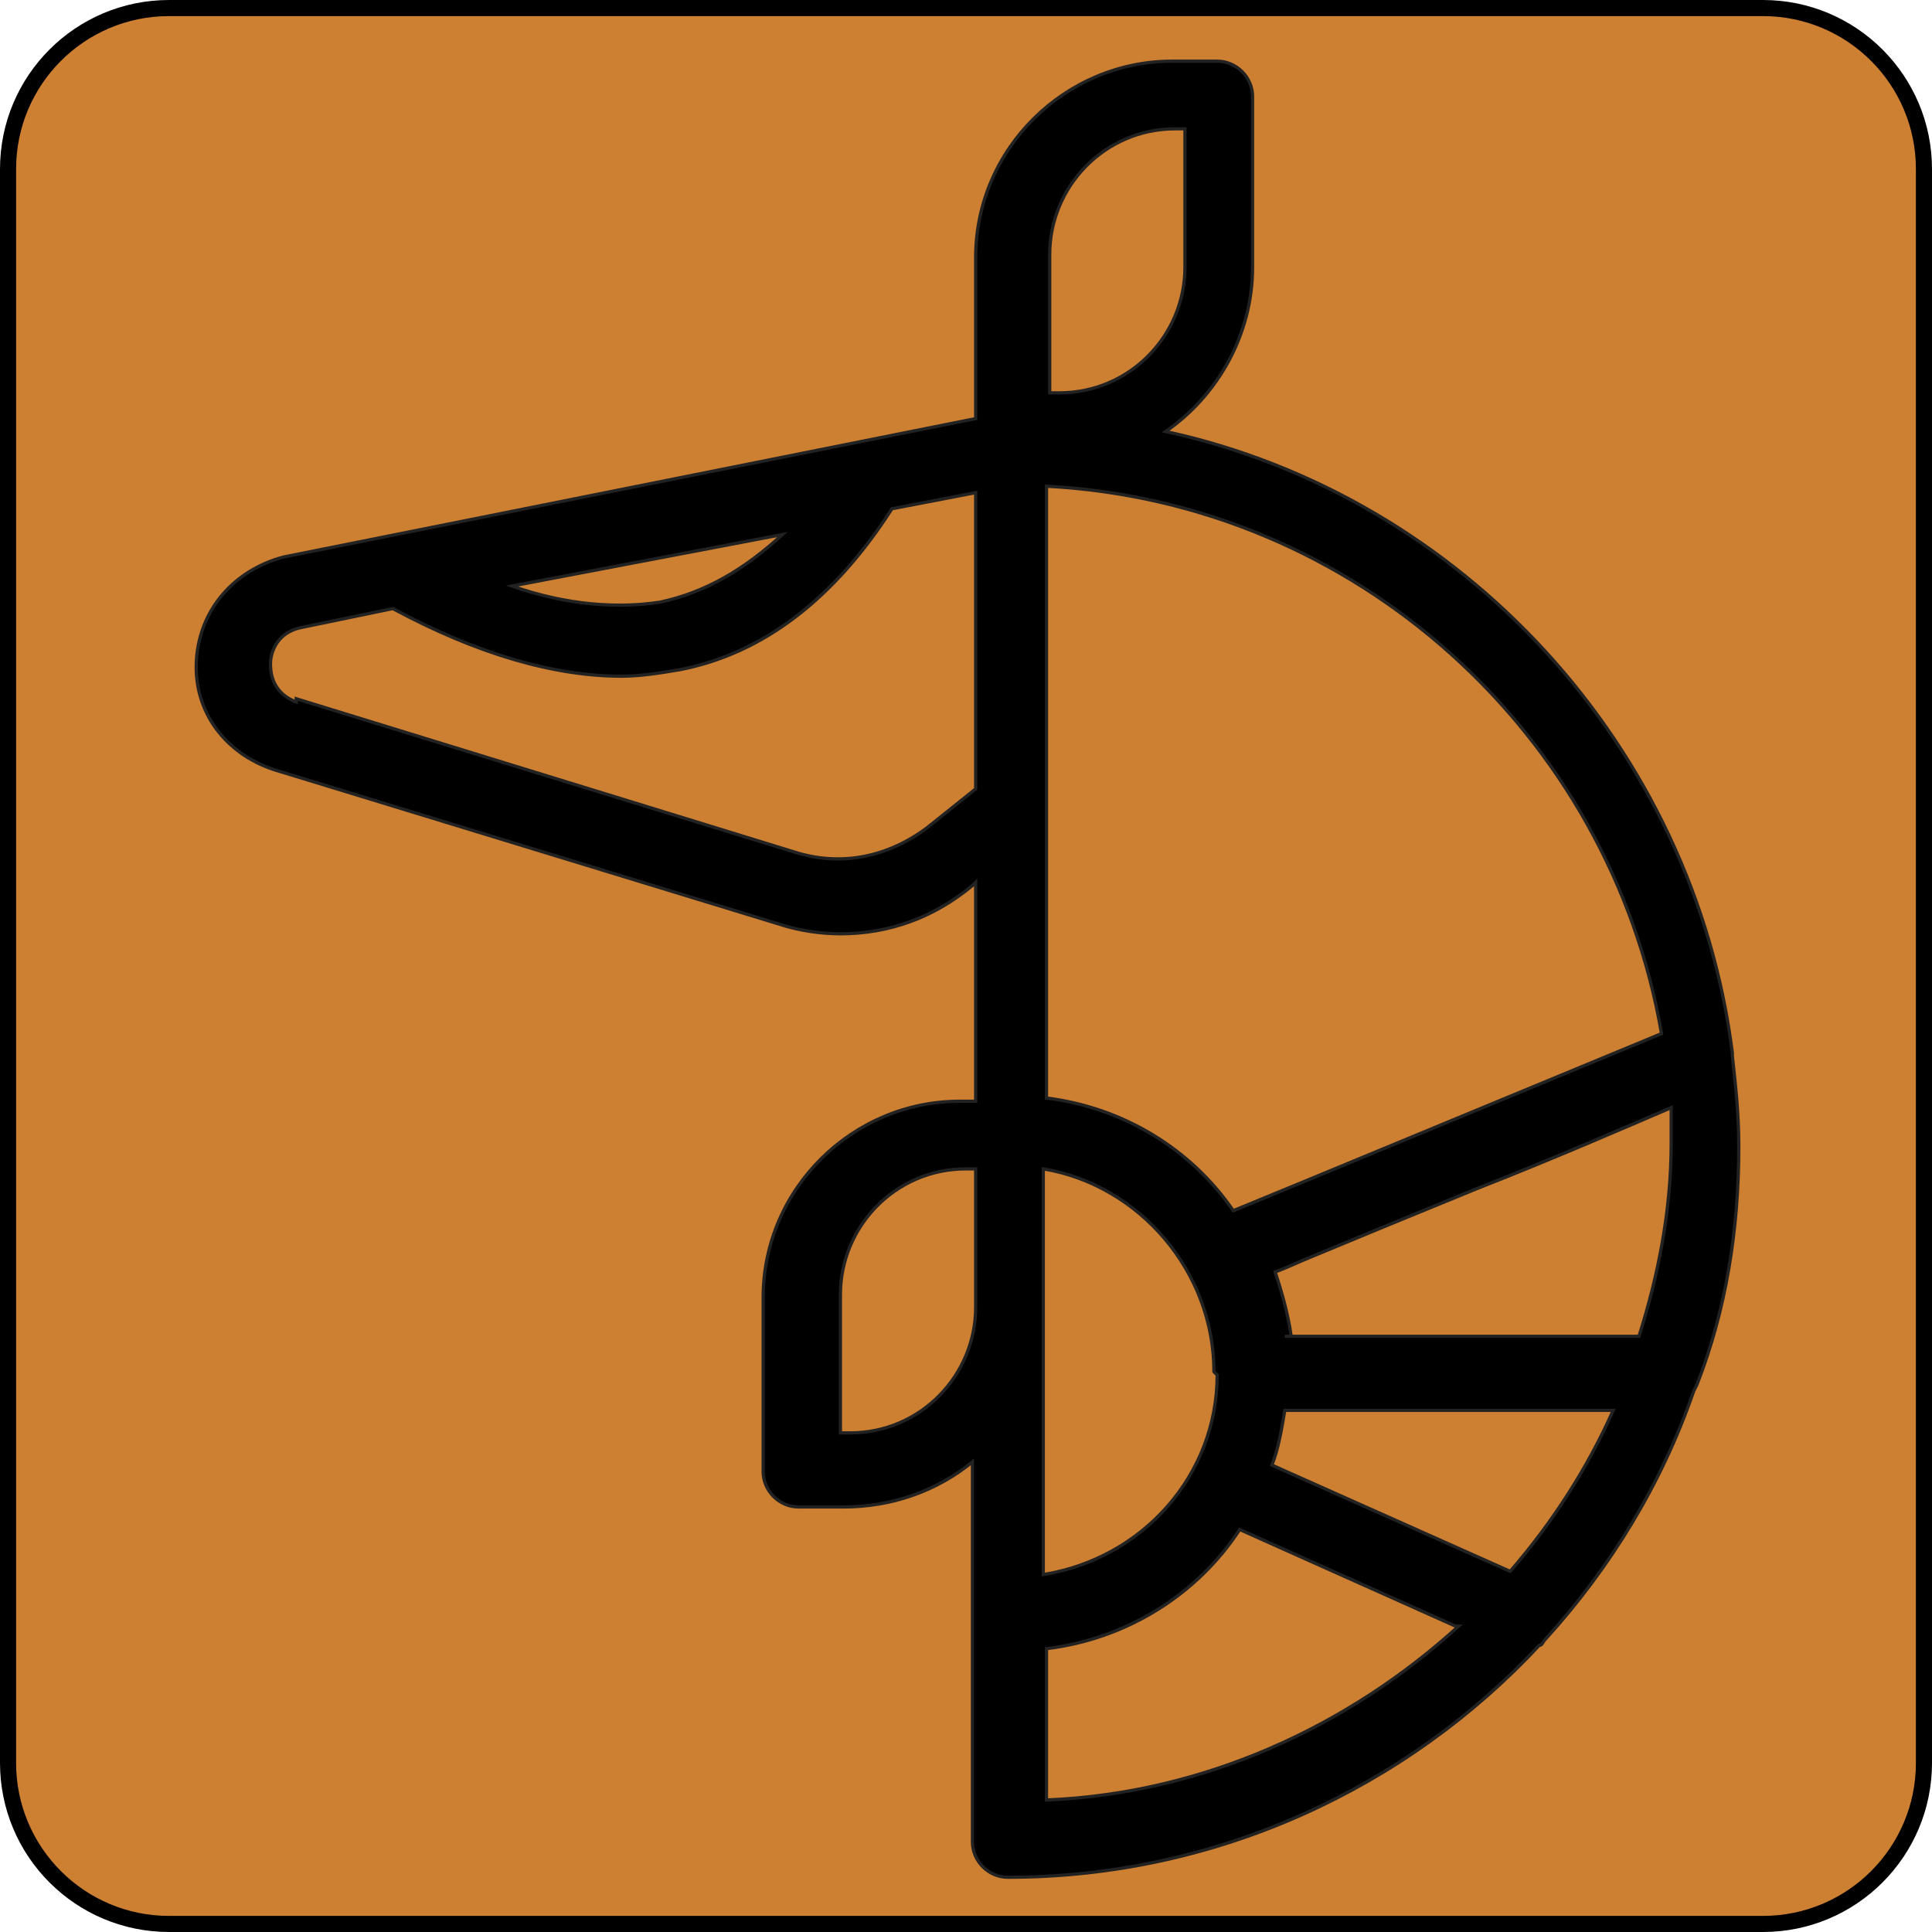
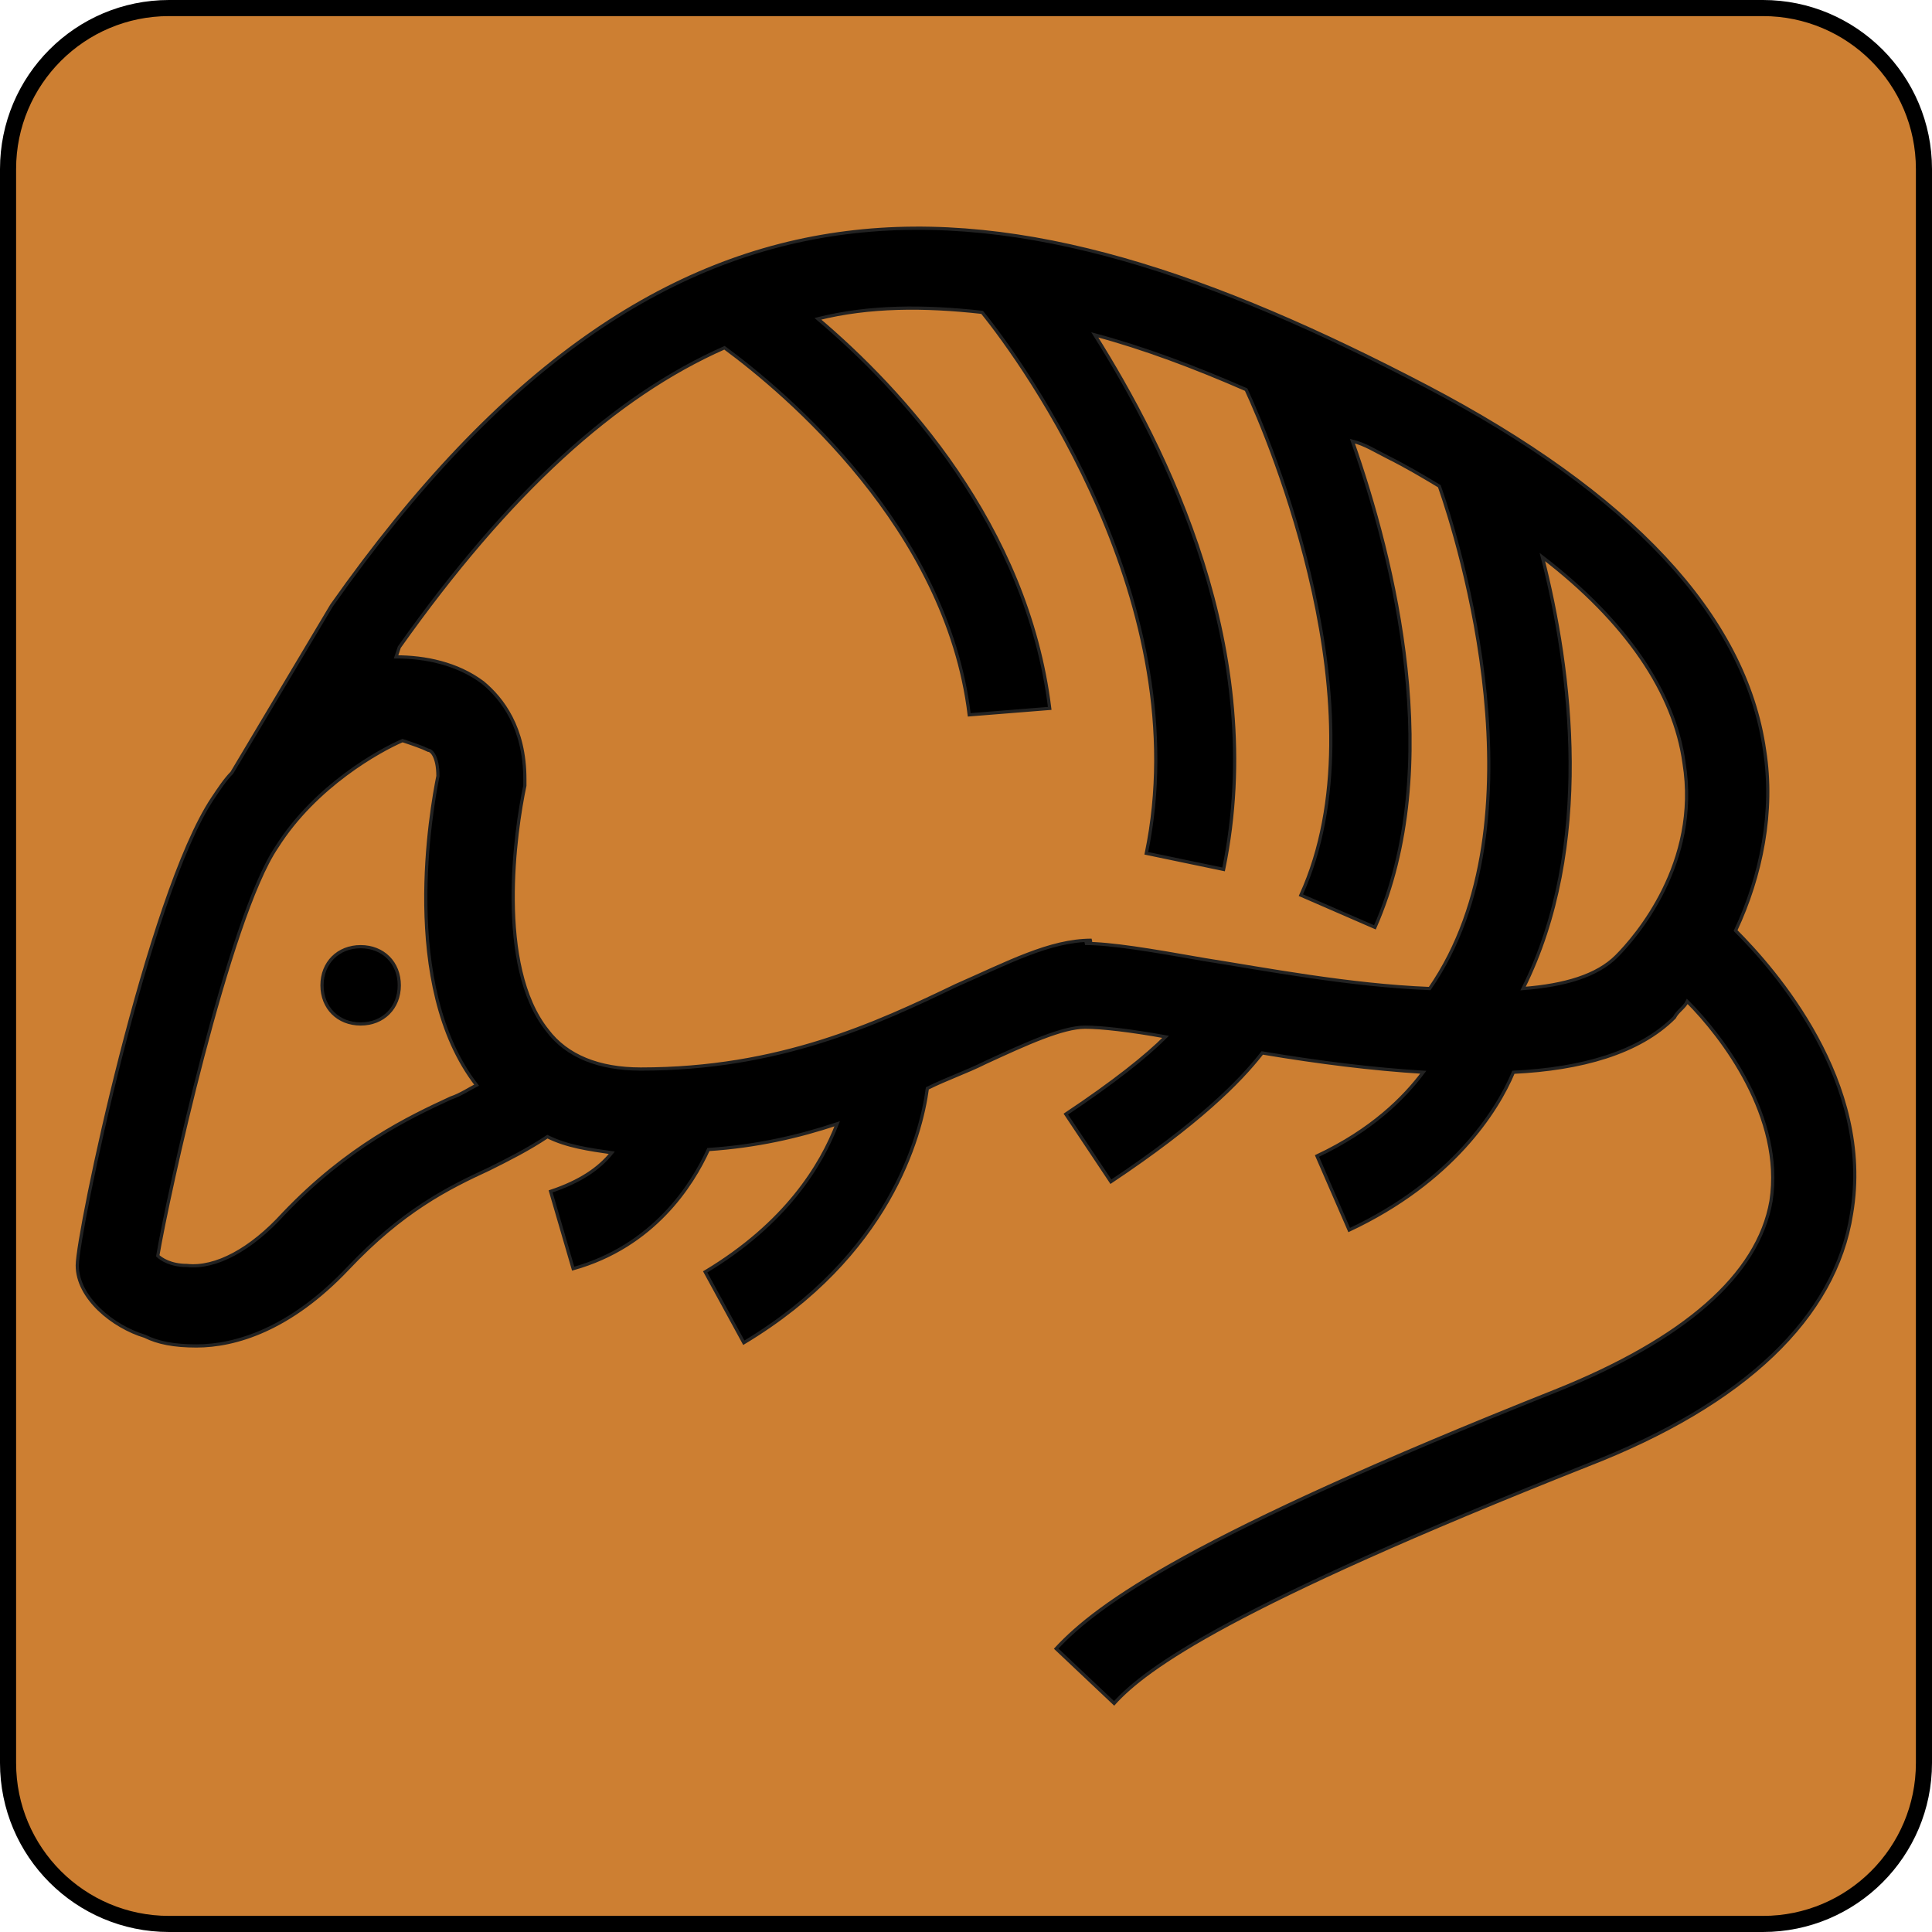
<svg xmlns="http://www.w3.org/2000/svg" height="60" width="60" viewbox="0 0 60 60">
  <rect x="0.25" y="0.25" width="59.5" height="59.5" rx="5" ry="5" style="fill:#cd7f32;stroke:#000000;stroke-width:0.5px" />
-   <path d="m 6.1,20.5 c 0.1,-1.6 1.2,-2.8 2.7,-3.2 L 30.3,13 V 8 c 0,-3.4 2.8,-6.1 6.1,-6.1 h 1.4 c 0.6,0 1.1,0.5 1.1,1.1 v 5.3 c 0,2.1 -1.1,4 -2.7,5.1 9.2,2 16.4,9.8 17.6,19.3 0,0 0,0 0,0.1 0.1,0.9 0.2,1.8 0.2,2.8 0,2.6 -0.4,5.1 -1.3,7.4 l -0.1,0.2 c -1,2.9 -2.6,5.5 -4.6,7.7 -0.1,0.1 -0.1,0.2 -0.2,0.2 -4.1,4.4 -10,7.2 -16.5,7.2 -0.6,0 -1.1,-0.5 -1.1,-1.1 V 45.4 c -1.1,0.9 -2.5,1.4 -4,1.4 h -1.4 c -0.6,0 -1.1,-0.5 -1.1,-1.1 v -5.4 c 0,-3.4 2.8,-6.1 6.1,-6.1 h 0.5 v -6.8 l -0.1,0.1 c -1.2,1 -2.6,1.5 -4.1,1.5 -0.6,0 -1.3,-0.1 -1.9,-0.3 L 8.5,23.9 c -1.5,-0.5 -2.5,-1.8 -2.4,-3.4 z m 9.8,-2.3 c 1.7,0.6 3.3,0.7 4.6,0.5 1.4,-0.3 2.6,-1 3.8,-2.1 z m 31,30.6 c 1.3,-1.5 2.4,-3.2 3.2,-5 h -10.2 c -0.1,0.6 -0.2,1.2 -0.4,1.7 z m -7,-7.3 h 11 c 0.6,-1.9 1,-3.9 1,-6 0,-0.4 0,-0.7 0,-1.1 -1.4,0.6 -3.7,1.6 -6,2.5 -2.2,0.9 -3.9,1.6 -5.1,2.1 -0.5,0.2 -0.9,0.4 -1.2,0.5 0.2,0.6 0.4,1.3 0.5,2 z m -2.2,1.1 c 0,-3.1 -2.3,-5.8 -5.3,-6.3 v 12.6 c 3.1,-0.5 5.4,-3.1 5.4,-6.2 z m -0.9,-38.6 h -0.3 c -2.2,0 -3.9,1.8 -3.9,3.9 v 4.3 h 0.3 c 2.2,0 3.9,-1.8 3.9,-3.9 z m -4.3,11.1 v 19 c 2.4,0.3 4.5,1.6 5.8,3.5 2.2,-0.9 8.7,-3.6 13.3,-5.5 -1.6,-9.3 -9.5,-16.5 -19.1,-17 z m 12.7,35.4 -6.7,-3 c -1.3,2 -3.5,3.4 -6,3.7 v 4.7 c 4.9,-0.2 9.4,-2.3 12.8,-5.4 z m -14.9,-14.2 h -0.3 c -2.2,0 -3.9,1.8 -3.9,3.9 v 4.3 h 0.3 c 2.2,0 3.9,-1.8 3.9,-3.9 z M 9.2,21.7 24.8,26.5 c 1.4,0.4 2.8,0.1 4,-0.8 l 1.5,-1.2 v -9.2 l -2.6,0.5 c -1.8,2.8 -4,4.5 -6.6,5 -0.6,0.1 -1.2,0.2 -1.8,0.2 -2.1,0 -4.5,-0.7 -7.1,-2.1 l -2.9,0.6 c -0.8,0.2 -0.9,0.9 -0.9,1.1 0,0.2 0,0.9 0.8,1.2 z" style="fill:#000000;stroke:#222222;stroke-width:0.1px" />
+   <path d="M 6.6,24.8 C 6.8,24.5 7.0,24.2 7.2,24.0 L 10.3,18.8 C 20.8,3.9 31.1,5.1 44.3,12.0 c 6.3,3.3 9.9,7.1 10.5,11.3 0.3,1.9 -0.1,3.9 -0.9,5.6 1.2,1.2 4.3,4.7 3.6,8.8 -0.5,3.2 -3.3,5.9 -8.2,7.8 C 38.2,49.9 35.6,51.8 34.6,52.9 L 32.8,51.2 c 1.3,-1.4 4.2,-3.5 15.5,-8.0 4.0,-1.6 6.3,-3.6 6.7,-5.9 0.4,-2.6 -1.5,-5.1 -2.6,-6.2 -0.1,0.2 -0.3,0.3 -0.4,0.5 -1.1,1.1 -2.9,1.6 -5.0,1.7 -0.5,1.2 -1.9,3.4 -5.1,4.9 l -1.0,-2.3 c 1.7,-0.8 2.7,-1.8 3.3,-2.6 -1.6,-0.1 -3.2,-0.3 -5.0,-0.6 -0.7,0.9 -2.0,2.2 -4.7,4.0 l -1.4,-2.1 c 1.5,-1.0 2.5,-1.8 3.1,-2.4 -1.1,-0.2 -2.0,-0.3 -2.5,-0.3 -0.7,0 -1.8,0.5 -3.1,1.1 -0.6,0.3 -1.2,0.5 -1.8,0.8 -0.2,1.5 -1.2,5.2 -5.7,7.9 L 21.9,39.5 c 2.5,-1.5 3.6,-3.3 4.1,-4.6 -1.2,0.4 -2.5,0.7 -4.0,0.8 -0.5,1.1 -1.7,3.0 -4.2,3.7 l -0.7,-2.4 c 0.9,-0.3 1.5,-0.7 1.9,-1.2 -0.7,-0.1 -1.4,-0.2 -2.0,-0.5 -0.6,0.4 -1.2,0.7 -1.8,1.0 -1.3,0.6 -2.7,1.3 -4.4,3.1 -1.8,1.9 -3.5,2.4 -4.7,2.4 -0.7,0 -1.2,-0.1 -1.6,-0.3 C 3.5,41.2 2.4,40.3 2.4,39.3 2.4,38.3 4.6,27.8 6.6,24.8 Z M 52.3,23.7 c -0.3,-2.2 -1.8,-4.4 -4.4,-6.4 0.9,3.5 1.6,9.0 -0.6,13.4 1.3,-0.1 2.3,-0.4 2.9,-1.0 0.6,-0.6 2.6,-2.9 2.1,-6.0 z m -18.6,5.6 c 0.8,0 2.0,0.2 3.7,0.5 1.9,0.3 4.5,0.8 7.0,0.9 3.6,-5.2 0.9,-13.9 0.3,-15.6 -0.5,-0.3 -1.0,-0.6 -1.6,-0.9 -0.4,-0.2 -0.7,-0.4 -1.1,-0.5 1.3,3.7 2.9,10.1 0.7,15.1 l -2.3,-1.0 C 43.0,22.1 39.4,13.6 38.7,12.1 c -1.6,-0.7 -3.2,-1.3 -4.7,-1.7 2.2,3.5 5.4,9.8 4.0,16.6 L 35.6,26.5 C 37.2,18.8 31.8,11.3 30.5,9.7 28.7,9.5 27.0,9.5 25.4,9.9 c 2.6,2.2 6.5,6.4 7.2,12.1 L 30.1,22.2 C 29.4,16.4 24.4,12.2 22.5,10.8 c -3.4,1.5 -6.7,4.5 -10.1,9.3 l -0.1,0.3 c 0.9,0 1.9,0.2 2.7,0.8 0.6,0.5 1.3,1.4 1.3,3.0 l 0,0.2 c -0.3,1.4 -0.9,5.6 0.7,7.6 0.6,0.8 1.6,1.2 2.9,1.2 4.3,0 7.3,-1.4 9.8,-2.6 1.6,-0.7 2.9,-1.4 4.2,-1.4 z M 5.8,39.3 c 0.9,0.1 2.0,-0.5 3.0,-1.6 2.0,-2.1 3.9,-3.0 5.2,-3.6 0.3,-0.1 0.6,-0.3 0.8,-0.4 -2.4,-3.1 -1.4,-8.6 -1.2,-9.6 0,-0.6 -0.2,-0.8 -0.3,-0.8 -0.2,-0.1 -0.5,-0.2 -0.8,-0.3 -0.7,0.3 -2.7,1.4 -3.9,3.3 -1.5,2.2 -3.4,10.9 -3.7,12.7 0.1,0.1 0.4,0.3 0.9,0.3 z" style="fill:#000000;stroke:#222222;stroke-width:0.1px" />
+   <path d="m 10.0,30.6 c 0,0.7 0.5,1.2 1.2,1.2 0.7,0 1.2,-0.5 1.2,-1.2 0,-0.7 -0.5,-1.2 -1.2,-1.2 -0.7,0 -1.2,0.5 -1.2,1.2" style="fill:#000000;stroke:#222222;stroke-width:0.1px" />
</svg>
